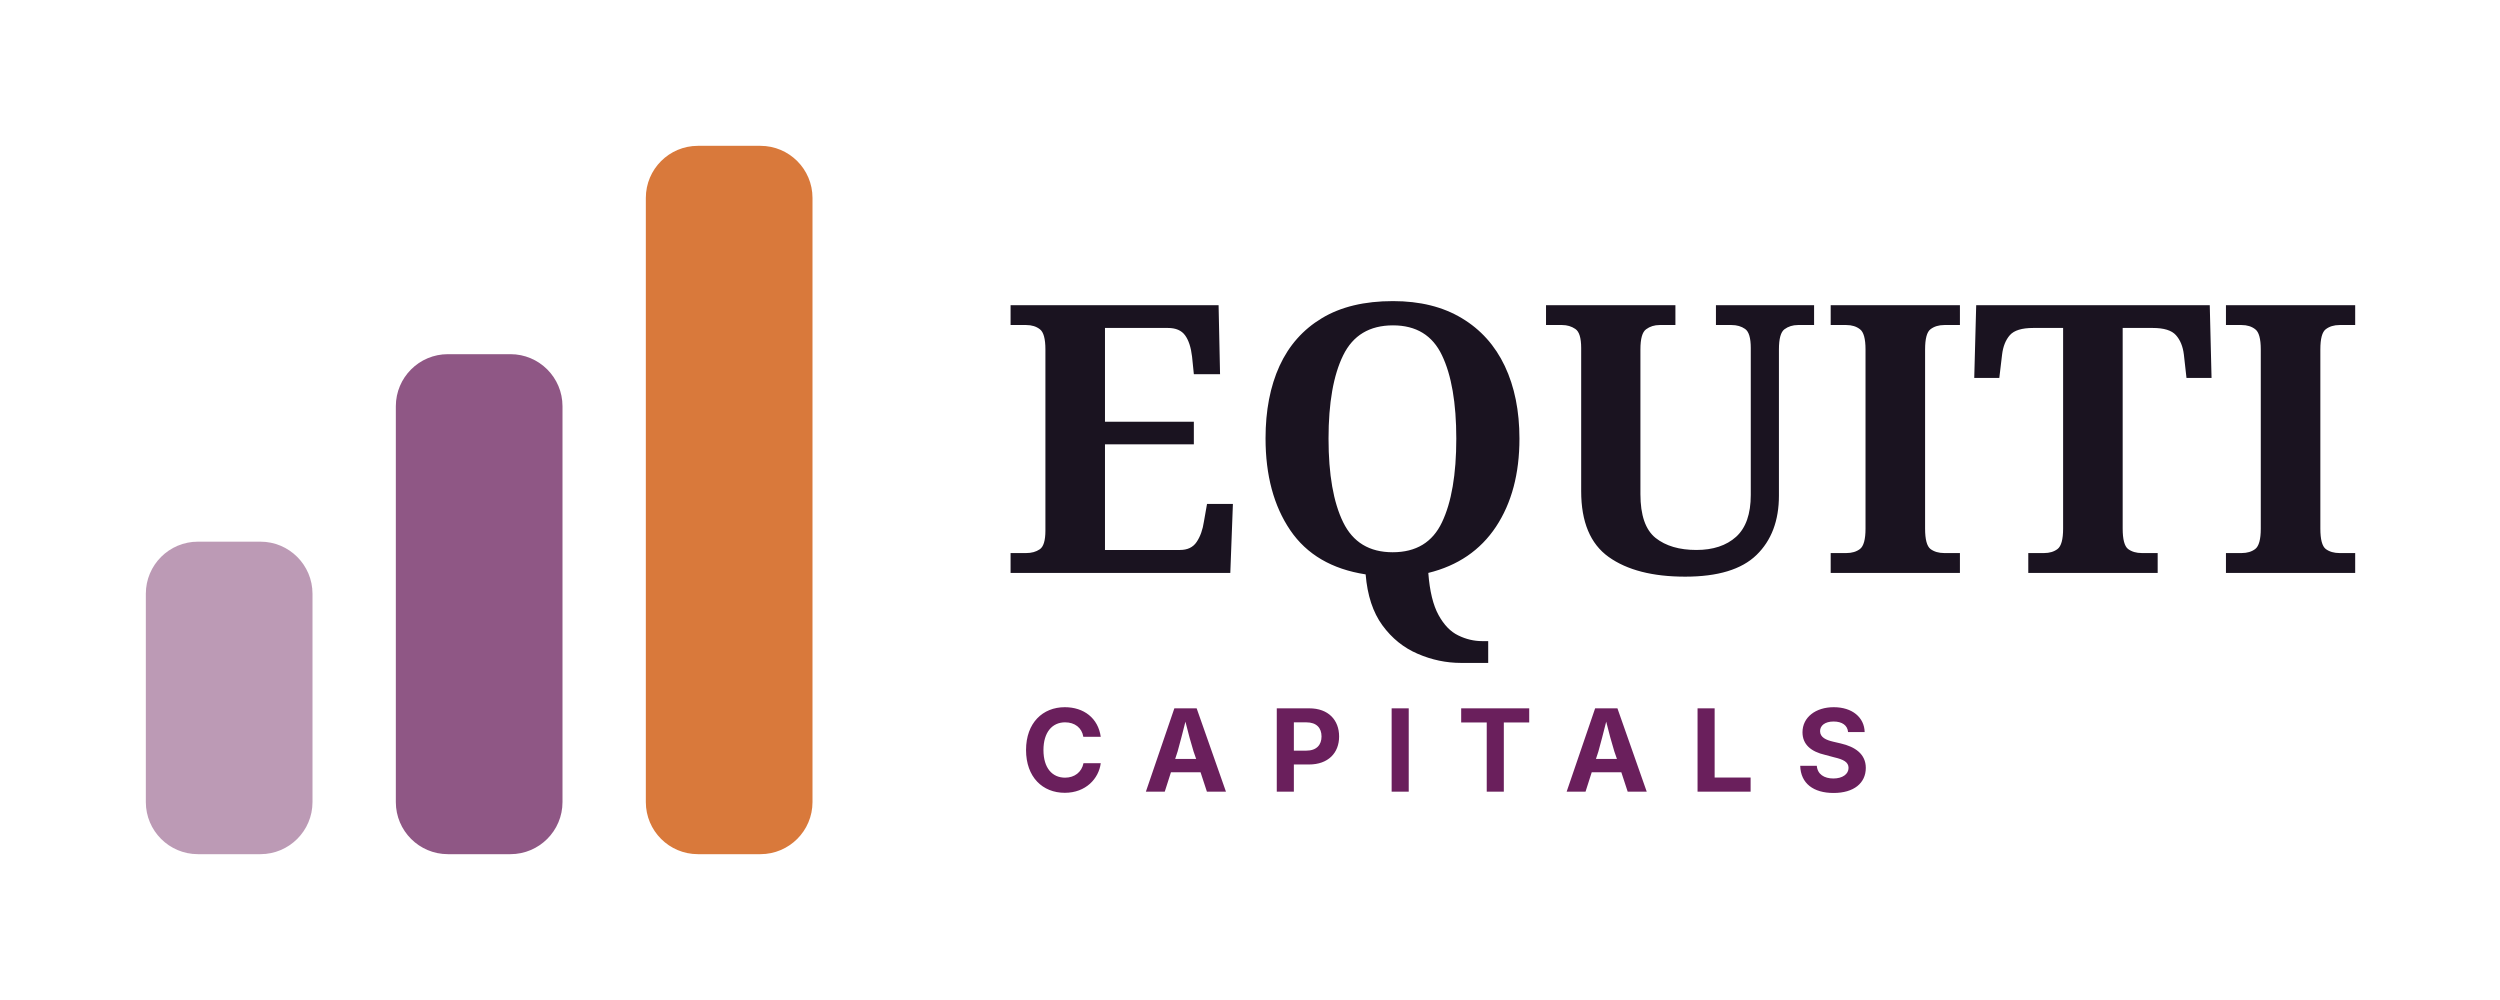
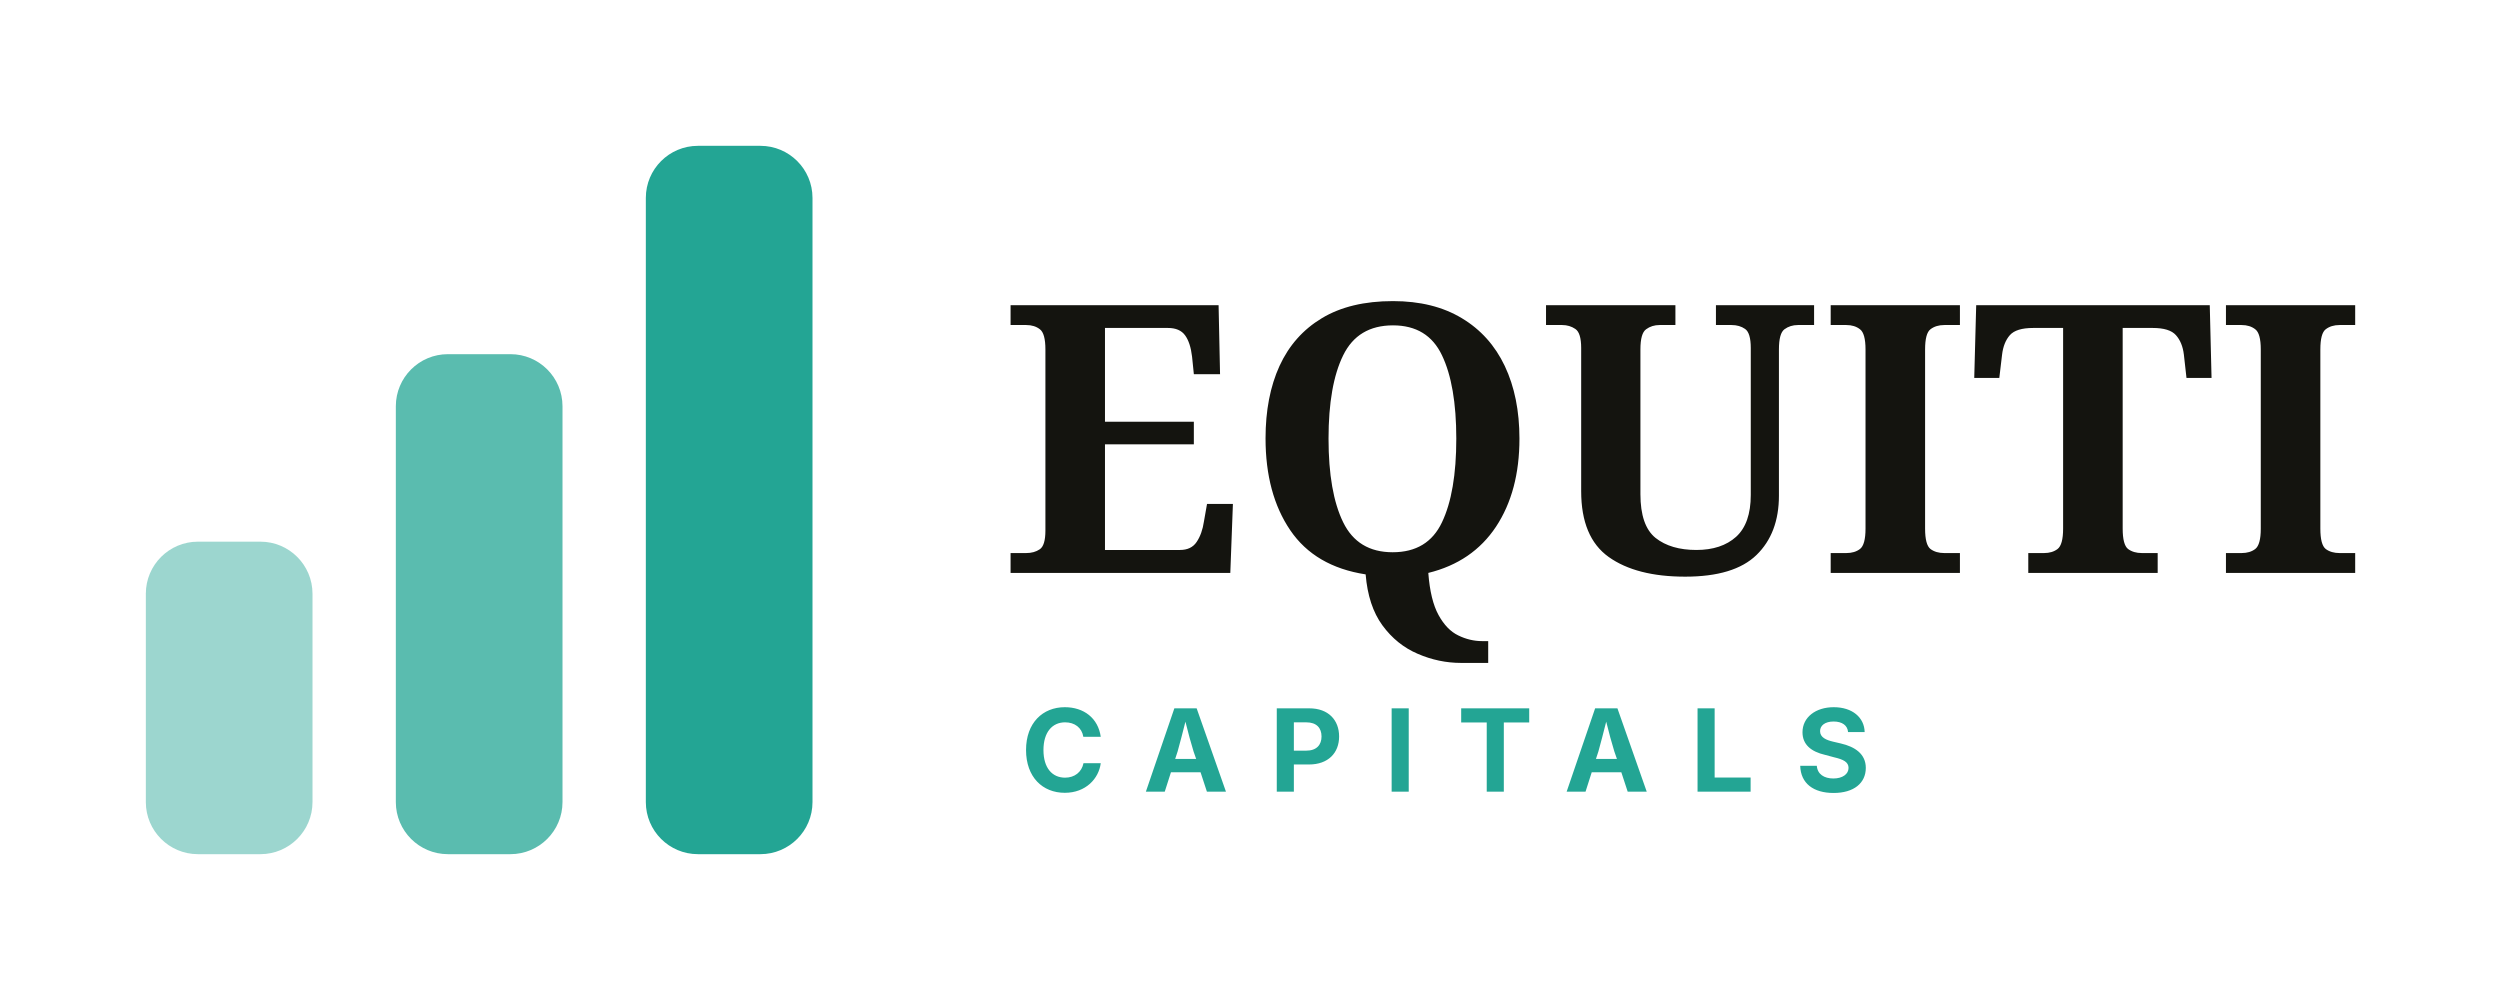
<svg xmlns="http://www.w3.org/2000/svg" width="240" height="96" viewBox="0 0 240 96" role="img" aria-label="Equiti Capitals">
-   <rect x="14" y="52" width="16" height="30" rx="5" fill="#6A1F5C" opacity="0.45" />
-   <rect x="38" y="34" width="16" height="48" rx="5" fill="#6A1F5C" opacity="0.75" />
-   <rect x="62" y="14" width="16" height="68" rx="5" fill="#D9793B" />
-   <text x="96" y="55" textLength="132" lengthAdjust="spacing" letter-spacing="0" font-size="36" font-family="Fraunces, Georgia, serif" font-weight="800" fill="#1A1320">EQUITI</text>
-   <text x="98" y="76" textLength="86" lengthAdjust="spacing" letter-spacing="3.9" font-size="11" font-family="Inter, Arial, sans-serif" font-weight="700" fill="#6A1F5C">CAPITALS</text>
+   <rect x="14" y="52" width="16" height="30" rx="5" fill="#23a594" opacity="0.45" />
+   <rect x="38" y="34" width="16" height="48" rx="5" fill="#23a594" opacity="0.75" />
+   <rect x="62" y="14" width="16" height="68" rx="5" fill="#23a594" />
+   <text x="96" y="55" textLength="132" lengthAdjust="spacing" letter-spacing="0" font-size="36" font-family="Fraunces, Georgia, serif" font-weight="800" fill="#14140f">EQUITI</text>
+   <text x="98" y="76" textLength="86" lengthAdjust="spacing" letter-spacing="3.9" font-size="11" font-family="Inter, Arial, sans-serif" font-weight="700" fill="#23a594">CAPITALS</text>
</svg>
